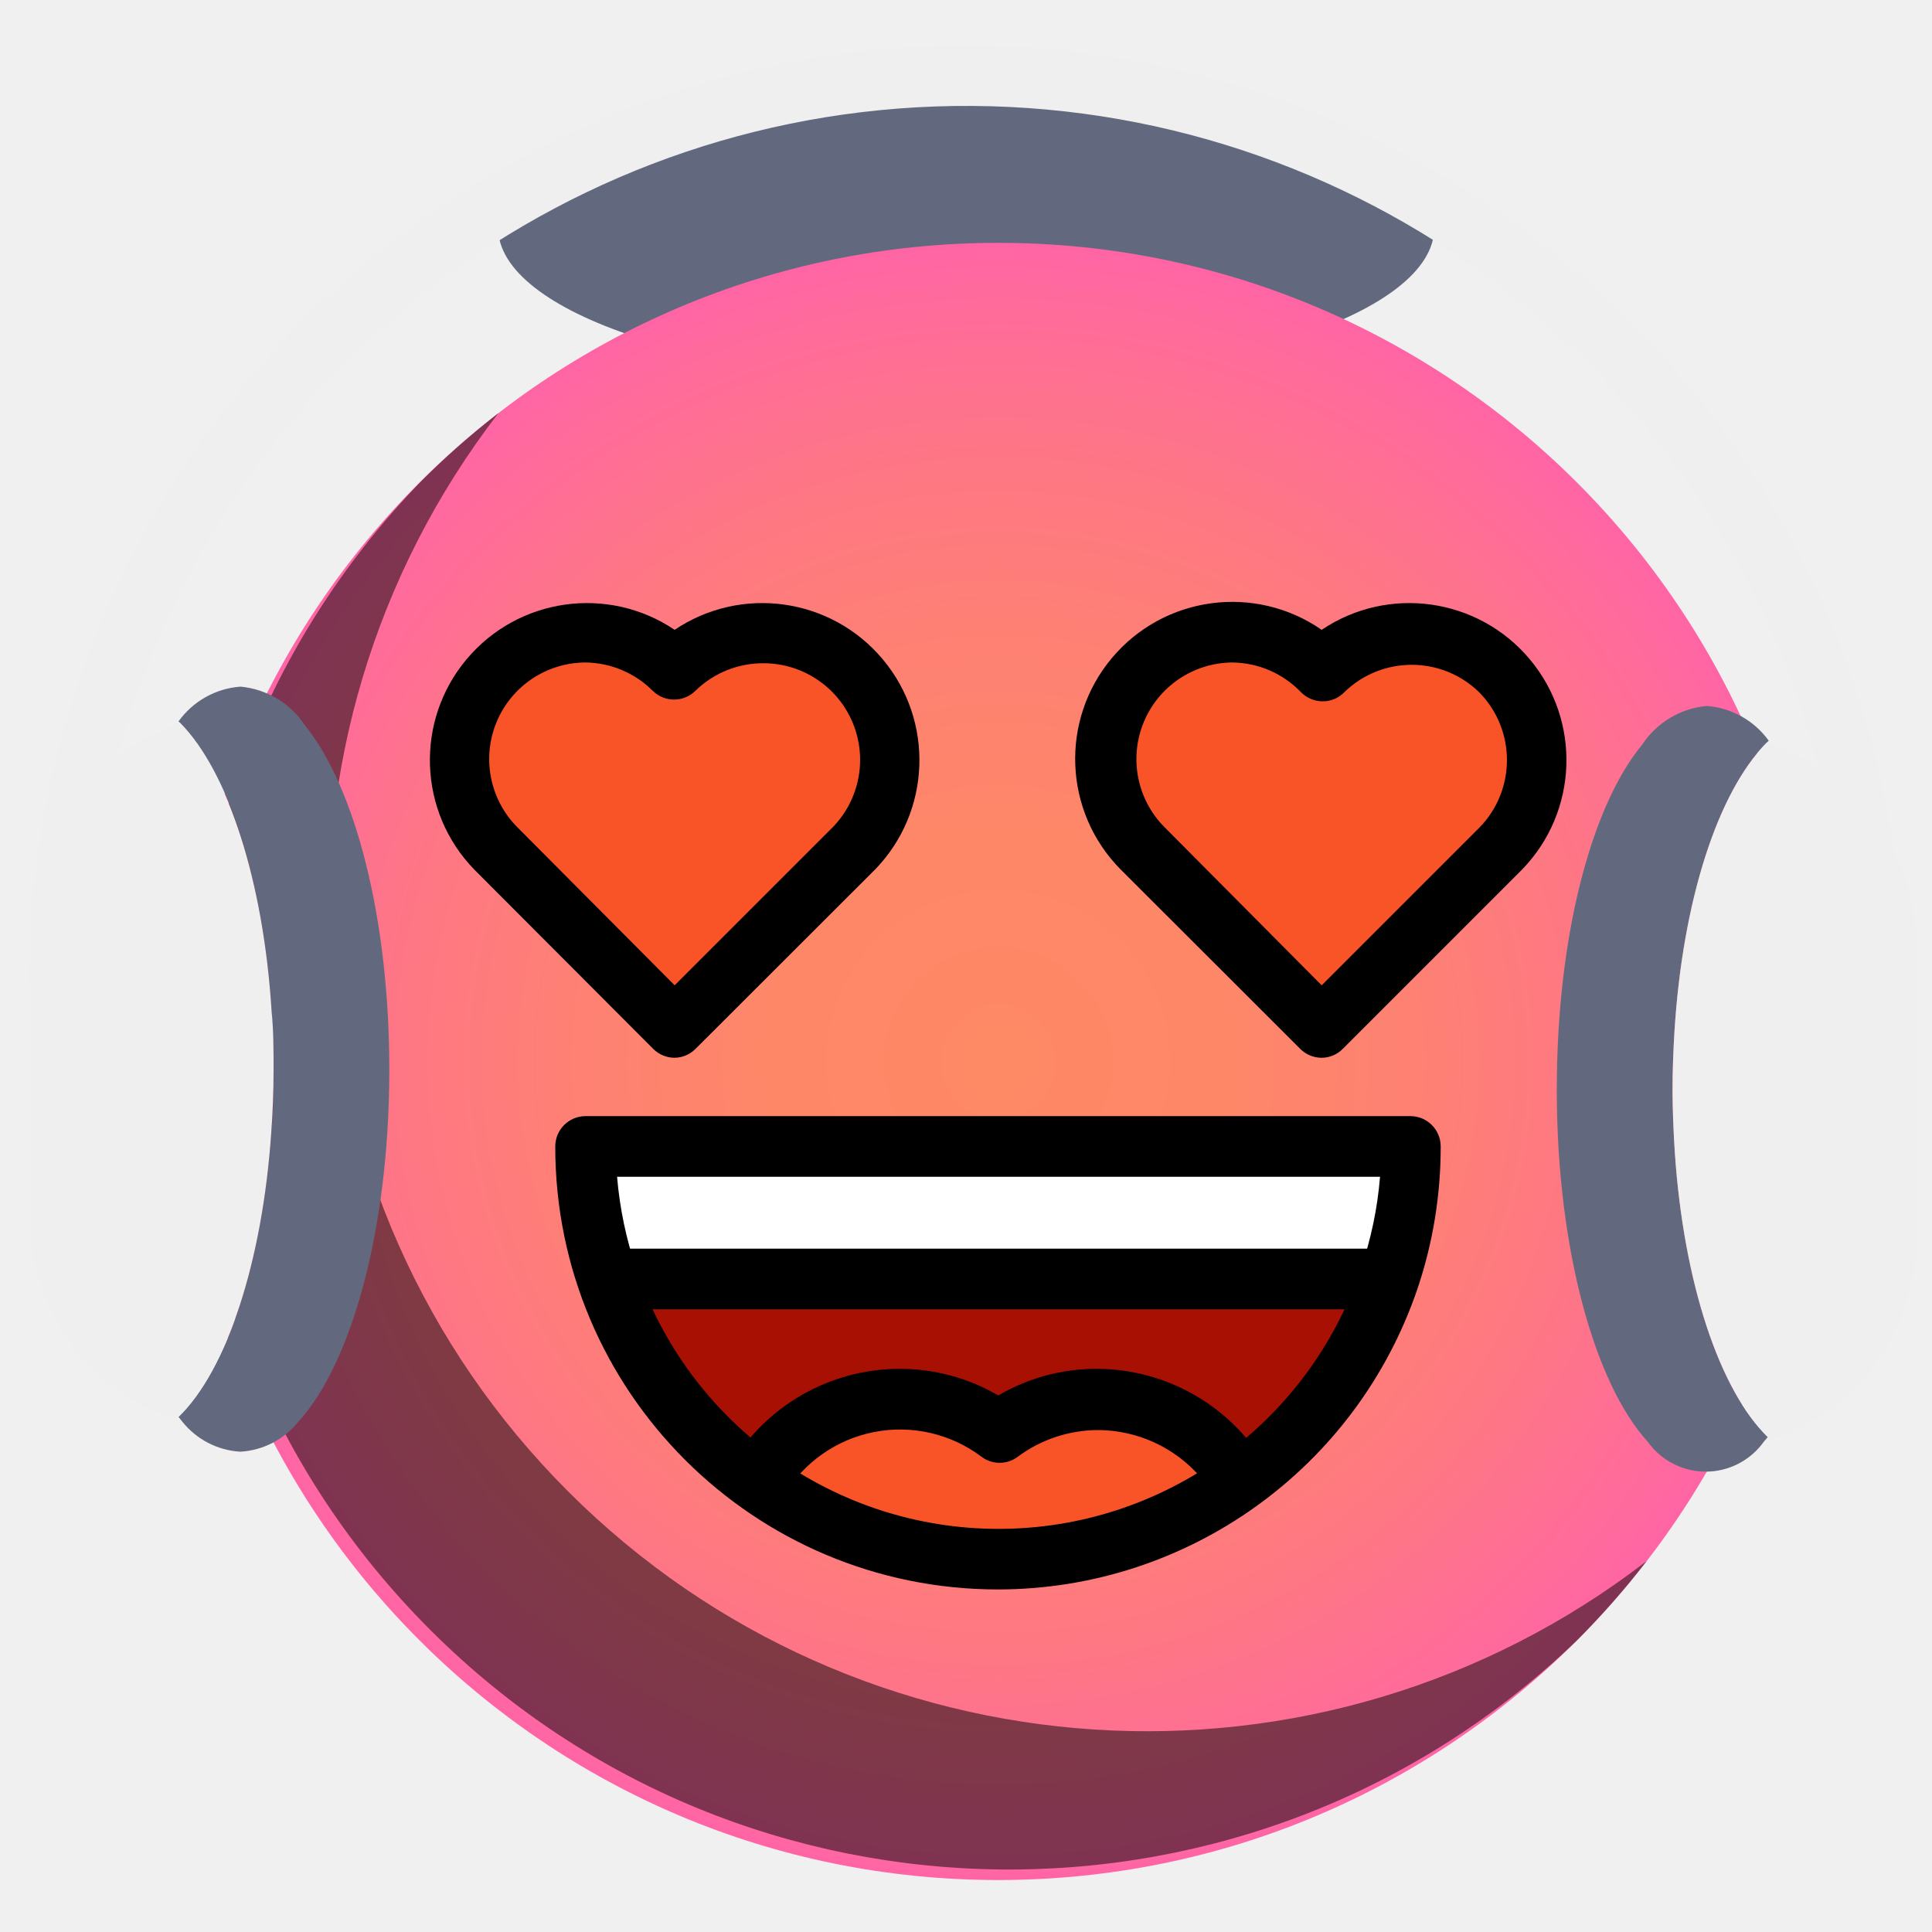
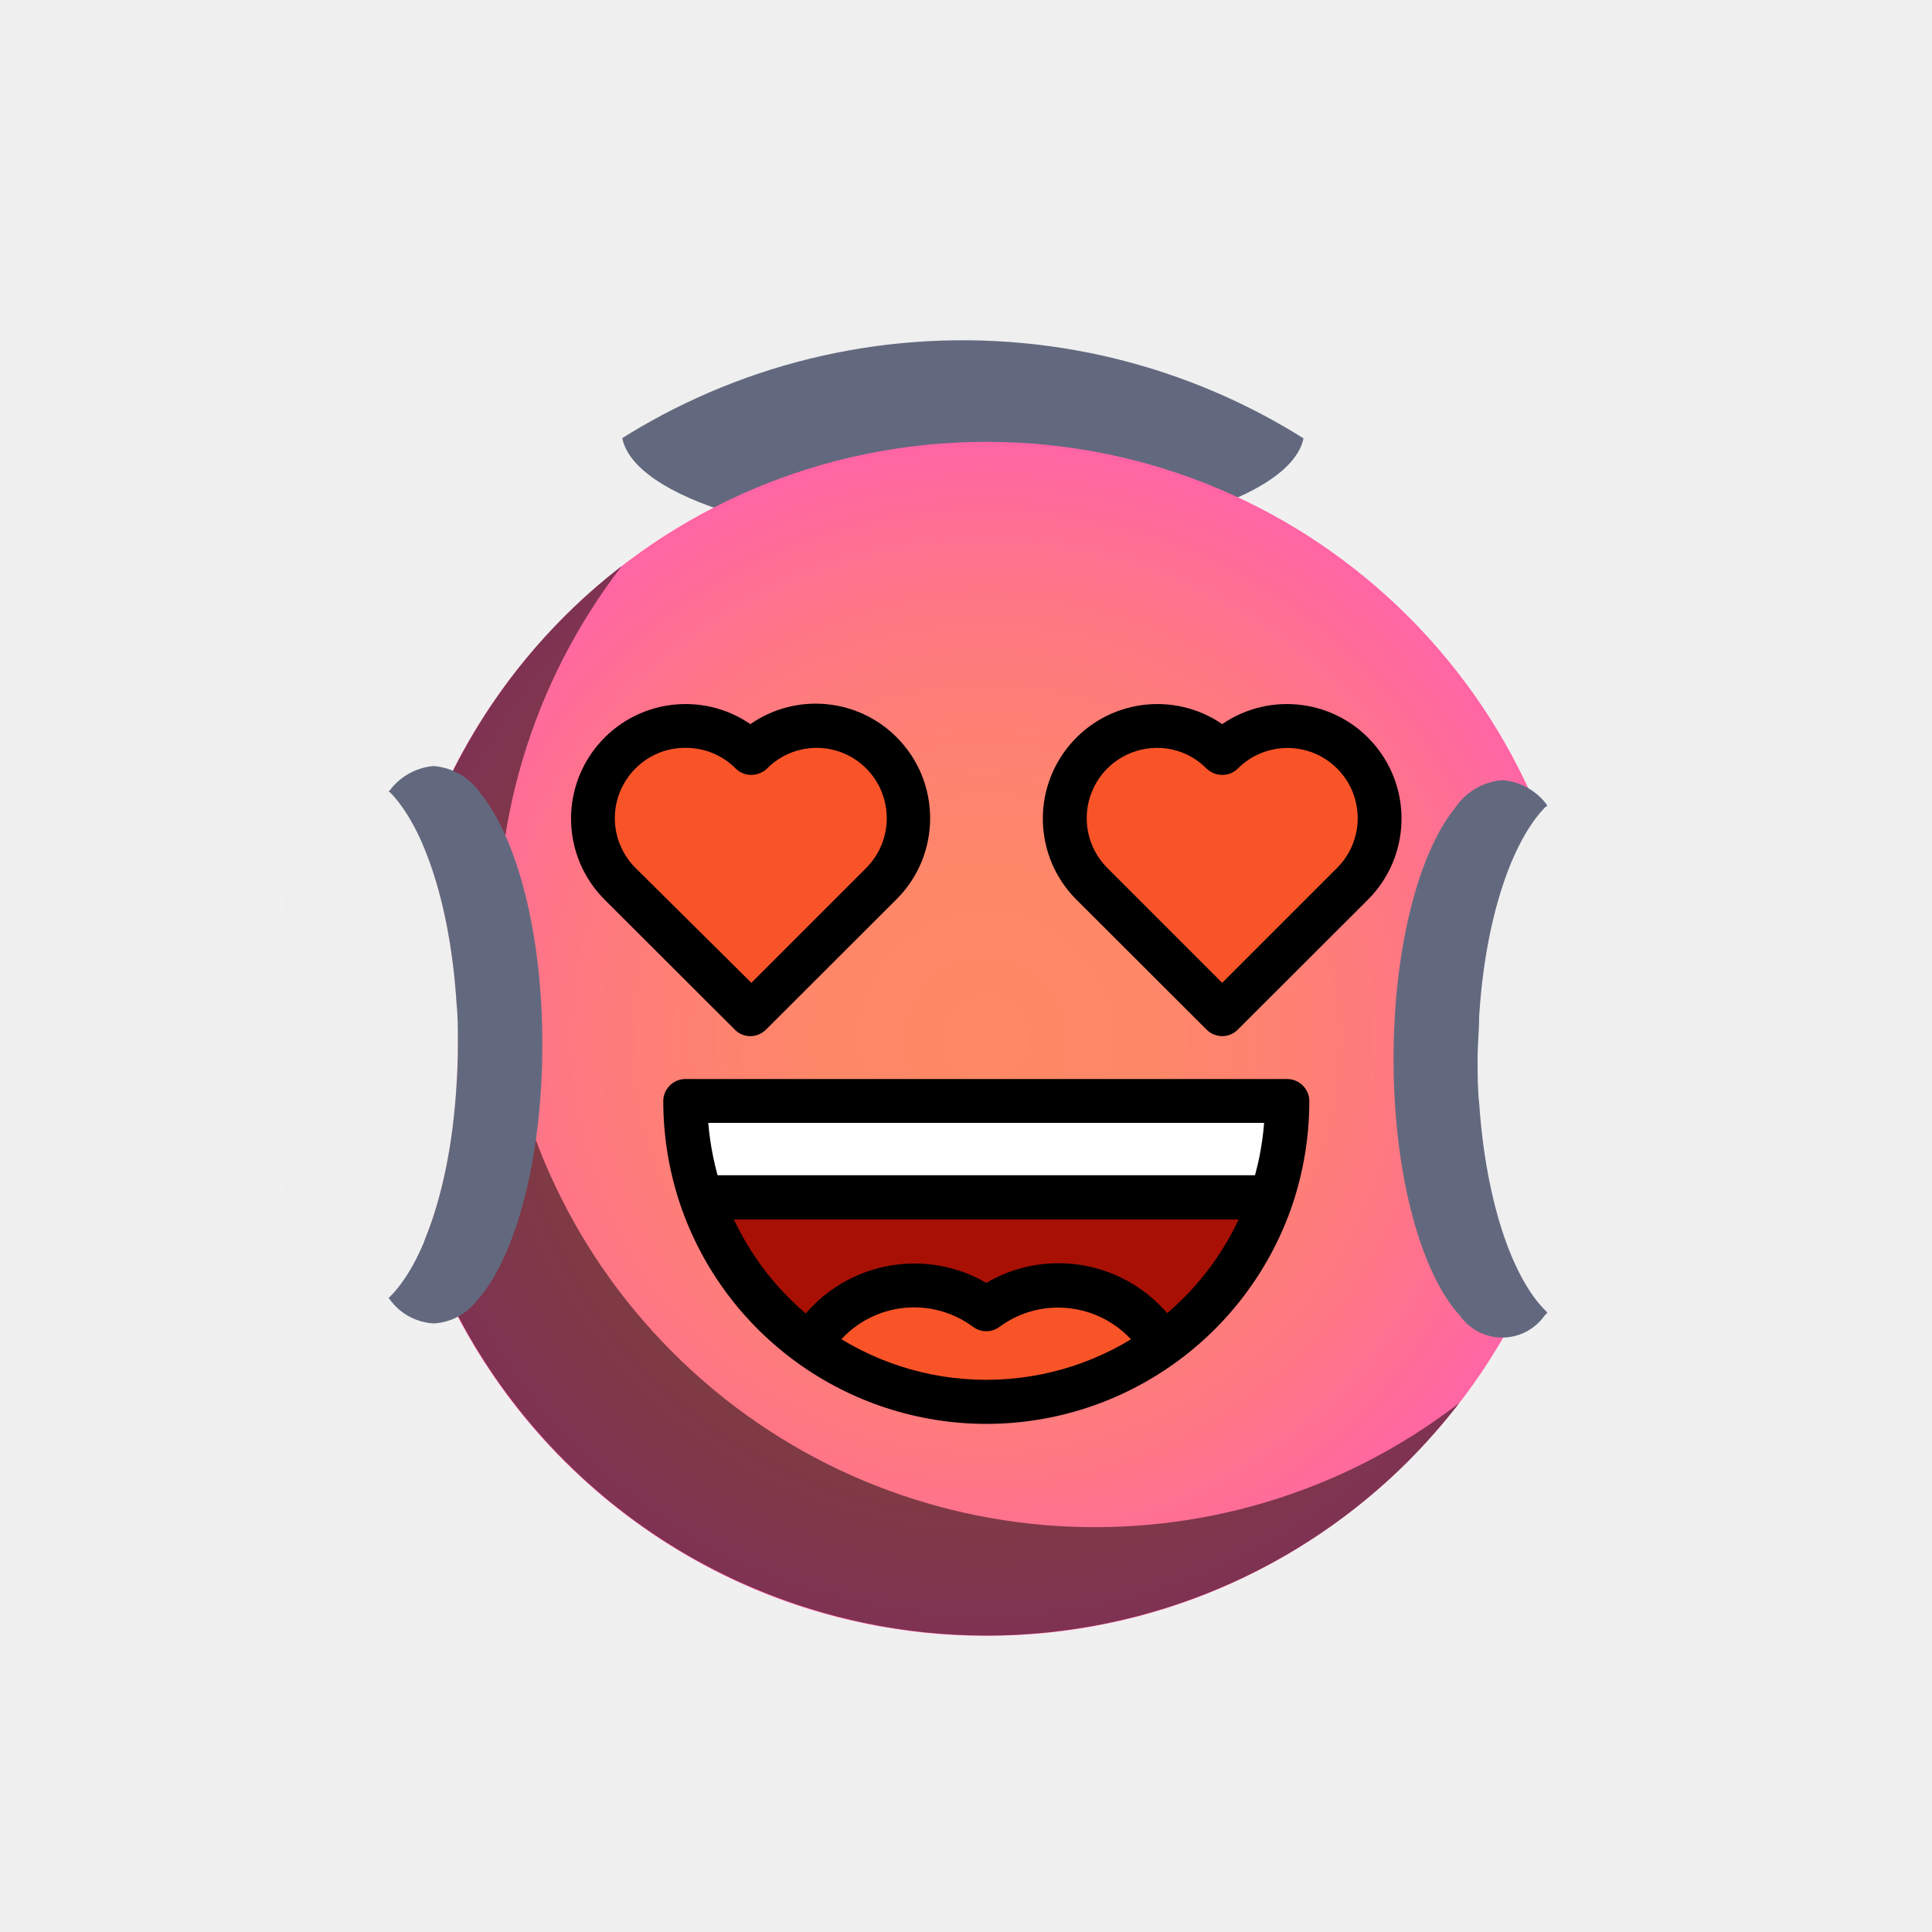
<svg xmlns="http://www.w3.org/2000/svg" id="Ebene_1" data-name="Ebene 1" viewBox="0 0 100 100">
  <defs>
    <style>.cls-1{fill:#62697f;}.cls-2{fill:url(#Unbenannter_Verlauf_20);}.cls-3{opacity:0.5;}.cls-4{fill:#f95428;}.cls-5{fill:#fff;}.cls-6{fill:#a81004;}.cls-7{fill:#efefef;}</style>
-     <radialGradient id="Unbenannter_Verlauf_20" cx="51.67" cy="54.94" r="42.37" gradientUnits="userSpaceOnUse">
+     <radialGradient id="Unbenannter_Verlauf_20" cx="51.05" cy="53.77" r="30.9" gradientUnits="userSpaceOnUse">
      <stop offset="0" stop-color="#fe8965" />
      <stop offset="0.28" stop-color="#fe8768" />
      <stop offset="0.51" stop-color="#fe8173" />
      <stop offset="0.73" stop-color="#fe7784" />
      <stop offset="0.94" stop-color="#ff6a9d" />
      <stop offset="1" stop-color="#ff65a5" />
    </radialGradient>
  </defs>
  <g id="In_Love" data-name="In Love">
-     <ellipse class="cls-1" cx="50.01" cy="11.78" rx="24.23" ry="8" />
-     <circle class="cls-2" cx="51.67" cy="54.94" r="42.37" />
-     <path class="cls-3" d="M29.41,77.2A42.36,42.36,0,0,1,25.8,21.38,41.81,41.81,0,0,0,21.71,25,42.37,42.37,0,0,0,81.63,84.9a43.29,43.29,0,0,0,3.6-4.1A42.37,42.37,0,0,1,29.41,77.2Z" />
-     <path class="cls-4" d="M68.41,34.64h0a6.54,6.54,0,0,0-9.26,0h0a6.55,6.55,0,0,0,0,9.27h0l9.26,9.27,9.27-9.27h0a6.55,6.55,0,0,0,0-9.27h0a6.55,6.55,0,0,0-9.27,0Z" />
-     <path class="cls-4" d="M34.92,34.64h0a6.55,6.55,0,0,0-9.27,0h0a6.55,6.55,0,0,0,0,9.27h0l9.27,9.27,9.27-9.27h0a6.55,6.55,0,0,0,0-9.27h0a6.55,6.55,0,0,0-9.27,0Z" />
-     <path class="cls-5" d="M30.31,59.34H73A21.31,21.31,0,0,1,71.9,66.2H31.43A21.35,21.35,0,0,1,30.31,59.34Z" />
-     <path class="cls-6" d="M31.43,66.2H71.9a21.38,21.38,0,0,1-7.73,10.45,8.59,8.59,0,0,0-12.5-2.51,8.6,8.6,0,0,0-12.51,2.51A21.38,21.38,0,0,1,31.43,66.2Z" />
-     <path class="cls-4" d="M56.79,72.45a8.58,8.58,0,0,1,7.38,4.2,21.33,21.33,0,0,1-25,0,8.6,8.6,0,0,1,12.51-2.51A8.57,8.57,0,0,1,56.79,72.45Z" />
-     <path d="M68.41,54.75a1.56,1.56,0,0,1-1.11-.46L58,45A8.13,8.13,0,0,1,68.41,32.6,8.13,8.13,0,0,1,78.79,45l-9.27,9.27A1.53,1.53,0,0,1,68.41,54.75ZM63.78,34.29a5,5,0,0,0-3.52,8.51L68.41,51l8.16-8.16a5,5,0,0,0,0-7,5,5,0,0,0-7,0,1.53,1.53,0,0,1-1.11.46,1.57,1.57,0,0,1-1.11-.46A5,5,0,0,0,63.78,34.29Z" />
-     <path d="M34.92,54.75a1.56,1.56,0,0,1-1.11-.46L24.54,45A8.13,8.13,0,0,1,34.92,32.6,8.13,8.13,0,0,1,45.3,45L36,54.29A1.56,1.56,0,0,1,34.92,54.75ZM30.29,34.29a5,5,0,0,0-3.53,8.51L34.92,51l8.16-8.16a5,5,0,0,0-3.53-8.51A5,5,0,0,0,36,35.75a1.57,1.57,0,0,1-2.22,0A5,5,0,0,0,30.29,34.29Z" />
-     <path d="M51.67,82.27A22.92,22.92,0,0,1,28.74,59.34a1.57,1.57,0,0,1,1.57-1.57H73a1.57,1.57,0,0,1,1.57,1.57,22.93,22.93,0,0,1-1.2,7.36h0A22.95,22.95,0,0,1,51.67,82.27ZM31.94,60.91a19.91,19.91,0,0,0,1,4.78,19.79,19.79,0,0,0,37.49,0h0a19.44,19.44,0,0,0,1-4.78Z" />
-     <rect x="31.43" y="64.63" width="40.47" height="3.14" />
-     <path d="M63,77.69a1.76,1.76,0,0,0-.14-.23,7.05,7.05,0,0,0-6-3.44,7,7,0,0,0-4.18,1.38,1.56,1.56,0,0,1-1.88,0,7,7,0,0,0-10.22,2c0,.08-.09.16-.13.24L37.6,76.22l.21-.37a10.18,10.18,0,0,1,8.73-5,10.06,10.06,0,0,1,5.13,1.38,10,10,0,0,1,5.12-1.38,10.19,10.19,0,0,1,8.73,5c.07.12.15.24.21.37Z" />
-     <path class="cls-1" d="M85,38.54a4.48,4.48,0,0,1,3.34-2,4.35,4.35,0,0,1,3.21,1.8l-.1.09C88.92,41,87.09,46.6,86.67,53.4c-.06,1-.1,2-.1,3s.05,2.21.12,3.27c.46,6.75,2.32,12.29,4.81,14.71l-.21.25a3.69,3.69,0,0,1-6,0c-2.74-3-4.68-9.93-4.71-18v-.19C80.57,48.5,82.36,41.73,85,38.54Z" />
-     <path class="cls-1" d="M15.78,37.54a4.48,4.48,0,0,0-3.33-2,4.33,4.33,0,0,0-3.21,1.8l.1.09c2.47,2.51,4.3,8.13,4.72,14.93.06,1,.1,2,.1,3s0,2.21-.12,3.27c-.46,6.75-2.31,12.29-4.8,14.71l.2.25a4.15,4.15,0,0,0,3,1.55,4.15,4.15,0,0,0,3-1.55c2.75-3,4.68-9.93,4.71-18v-.19C20.16,47.5,18.37,40.73,15.78,37.54Z" />
-     <path class="cls-7" d="M98.09,44.2,98,44a48.49,48.49,0,0,0-96.25,2,10.78,10.78,0,0,0-.17,1.81v.43c-.05.87-.07,1.74-.07,2.62h.07v12.2A10.88,10.88,0,0,0,9.08,73.48l.16-.14c2.49-2.42,4.34-8,4.8-14.71q.12-1.59.12-3.27c0-1,0-2-.1-3C13.64,45.6,11.81,40,9.34,37.47l-.23.07a11.19,11.19,0,0,0-3,1.55,45.5,45.5,0,0,1,88,.62,10.9,10.9,0,0,0-2.46-1.17l-.23-.07C88.92,41,87.09,46.6,86.67,53.4c-.06,1-.1,2-.1,3s.05,2.21.12,3.27c.46,6.75,2.32,12.29,4.81,14.71l.15.14a10.88,10.88,0,0,0,7.51-10.34V48.89A10.83,10.83,0,0,0,98.09,44.2Z" />
+     <ellipse class="cls-1" cx="49.84" cy="22.29" rx="17.67" ry="5.83" />
+     <circle class="cls-2" cx="51.05" cy="53.77" r="30.9" />
+     <path class="cls-3" d="M34.82,70a30.9,30.9,0,0,1-2.63-40.71A30.9,30.9,0,1,0,72.9,75.62a33.49,33.49,0,0,0,2.63-3A30.9,30.9,0,0,1,34.82,70Z" />
+     <path class="cls-4" d="M63.26,39h0a4.77,4.77,0,0,0-6.76,0h0a4.79,4.79,0,0,0,0,6.76h0l6.76,6.75L70,45.73h0A4.77,4.77,0,0,0,70,39h0a4.77,4.77,0,0,0-6.76,0Z" />
+     <path class="cls-4" d="M38.84,39h0a4.77,4.77,0,0,0-6.76,0h0a4.77,4.77,0,0,0,0,6.76h0l6.76,6.75,6.76-6.75h0a4.79,4.79,0,0,0,0-6.76h0a4.77,4.77,0,0,0-6.76,0Z" />
+     <path class="cls-5" d="M35.47,57H66.62a15.33,15.33,0,0,1-.82,5H36.29A15.6,15.6,0,0,1,35.47,57Z" />
+     <path class="cls-6" d="M36.29,62H65.8a15.54,15.54,0,0,1-5.63,7.62,6.27,6.27,0,0,0-9.12-1.83,6.27,6.27,0,0,0-9.12,1.83A15.62,15.62,0,0,1,36.29,62Z" />
+     <path class="cls-4" d="M54.78,66.54a6.26,6.26,0,0,1,5.39,3.06,15.57,15.57,0,0,1-18.24,0,6.27,6.27,0,0,1,9.12-1.83A6.25,6.25,0,0,1,54.78,66.54Z" />
+     <path d="M63.26,53.63a1.14,1.14,0,0,1-.81-.34l-6.76-6.75a5.93,5.93,0,0,1,7.57-9.06,5.93,5.93,0,0,1,7.57,9.06l-6.76,6.75A1.12,1.12,0,0,1,63.26,53.63ZM59.88,38.71a3.64,3.64,0,0,0-2.57,6.21l5.95,5.95,5.95-5.95a3.63,3.63,0,1,0-5.14-5.14,1.14,1.14,0,0,1-.81.33,1.18,1.18,0,0,1-.81-.33A3.59,3.59,0,0,0,59.88,38.71Z" />
+     <path d="M38.84,53.63a1.1,1.1,0,0,1-.81-.34l-6.76-6.75a5.93,5.93,0,0,1,7.57-9.06,5.92,5.92,0,0,1,7.57.68,5.93,5.93,0,0,1,0,8.38l-6.76,6.75A1.14,1.14,0,0,1,38.84,53.63ZM35.46,38.71a3.59,3.59,0,0,0-2.57,1.07,3.63,3.63,0,0,0,0,5.14l6,5.95,5.95-5.95a3.65,3.65,0,0,0,0-5.14,3.62,3.62,0,0,0-5.14,0,1.18,1.18,0,0,1-.81.33,1.14,1.14,0,0,1-.81-.33A3.61,3.61,0,0,0,35.46,38.71Z" />
+     <path d="M51.05,73.7A16.75,16.75,0,0,1,35.21,62.35,16.88,16.88,0,0,1,34.33,57a1.15,1.15,0,0,1,1.15-1.15H66.62A1.15,1.15,0,0,1,67.77,57a16.88,16.88,0,0,1-.88,5.37h0A16.75,16.75,0,0,1,51.05,73.7ZM36.66,58.12a14.84,14.84,0,0,0,.72,3.49,14.43,14.43,0,0,0,27.34,0h0a14.33,14.33,0,0,0,.71-3.49Z" />
+     <rect x="36.3" y="60.83" width="29.51" height="2.29" />
+     <path d="M59.28,70.36l-.09-.17a5.15,5.15,0,0,0-4.41-2.51,5.1,5.1,0,0,0-3.05,1,1.14,1.14,0,0,1-1.36,0,5.12,5.12,0,0,0-7.46,1.5l-.09.17-2-1.07.15-.27A7.41,7.41,0,0,1,51.05,66.4,7.4,7.4,0,0,1,61.15,69a2.4,2.4,0,0,1,.16.27Z" />
+     <path class="cls-1" d="M75.32,41.81a3.25,3.25,0,0,1,2.44-1.43,3.17,3.17,0,0,1,2.33,1.31.23.23,0,0,1-.07.07c-1.8,1.83-3.14,5.93-3.44,10.88,0,.71-.08,1.43-.08,2.16s0,1.61.09,2.39c.34,4.92,1.69,9,3.5,10.72,0,.06-.09.13-.14.18a2.68,2.68,0,0,1-4.39,0c-2-2.17-3.41-7.23-3.43-13.15V54.8C72.13,49.07,73.43,44.14,75.32,41.81Z" />
+     <path class="cls-1" d="M24.88,41.08a3.25,3.25,0,0,0-2.43-1.43A3.17,3.17,0,0,0,20.11,41l.07.07C22,42.86,23.32,47,23.63,51.92c0,.7.07,1.42.07,2.15s0,1.61-.09,2.39c-.33,4.92-1.69,9-3.5,10.72l.15.19a3,3,0,0,0,2.19,1.13,3,3,0,0,0,2.19-1.13c2-2.18,3.41-7.24,3.43-13.15v-.06s0-.06,0-.09C28.08,48.34,26.77,43.41,24.88,41.08Z" />
+     <path class="cls-7" d="M84.9,45.94a.54.54,0,0,0-.07-.13,35.36,35.36,0,0,0-70.19,1.5,8.2,8.2,0,0,0-.12,1.32v.31c0,.63-.06,1.27-.06,1.91h.06v8.9A7.92,7.92,0,0,0,20,67.29a1.14,1.14,0,0,1,.11-.11c1.81-1.76,3.17-5.8,3.5-10.72.06-.78.09-1.57.09-2.39s0-1.45-.07-2.15C23.32,47,22,42.86,20.18,41l-.16,0a8,8,0,0,0-2.22,1.13A33.18,33.18,0,0,1,82,42.67a7.84,7.84,0,0,0-1.8-.86L80,41.76c-1.8,1.83-3.14,5.93-3.44,10.88,0,.71-.08,1.43-.08,2.16s0,1.61.09,2.39c.34,4.92,1.69,9,3.5,10.72l.12.11a7.94,7.94,0,0,0,5.08-5.08,7.73,7.73,0,0,0,.4-2.46V49.36A7.81,7.81,0,0,0,84.9,45.94Z" />
  </g>
</svg>
